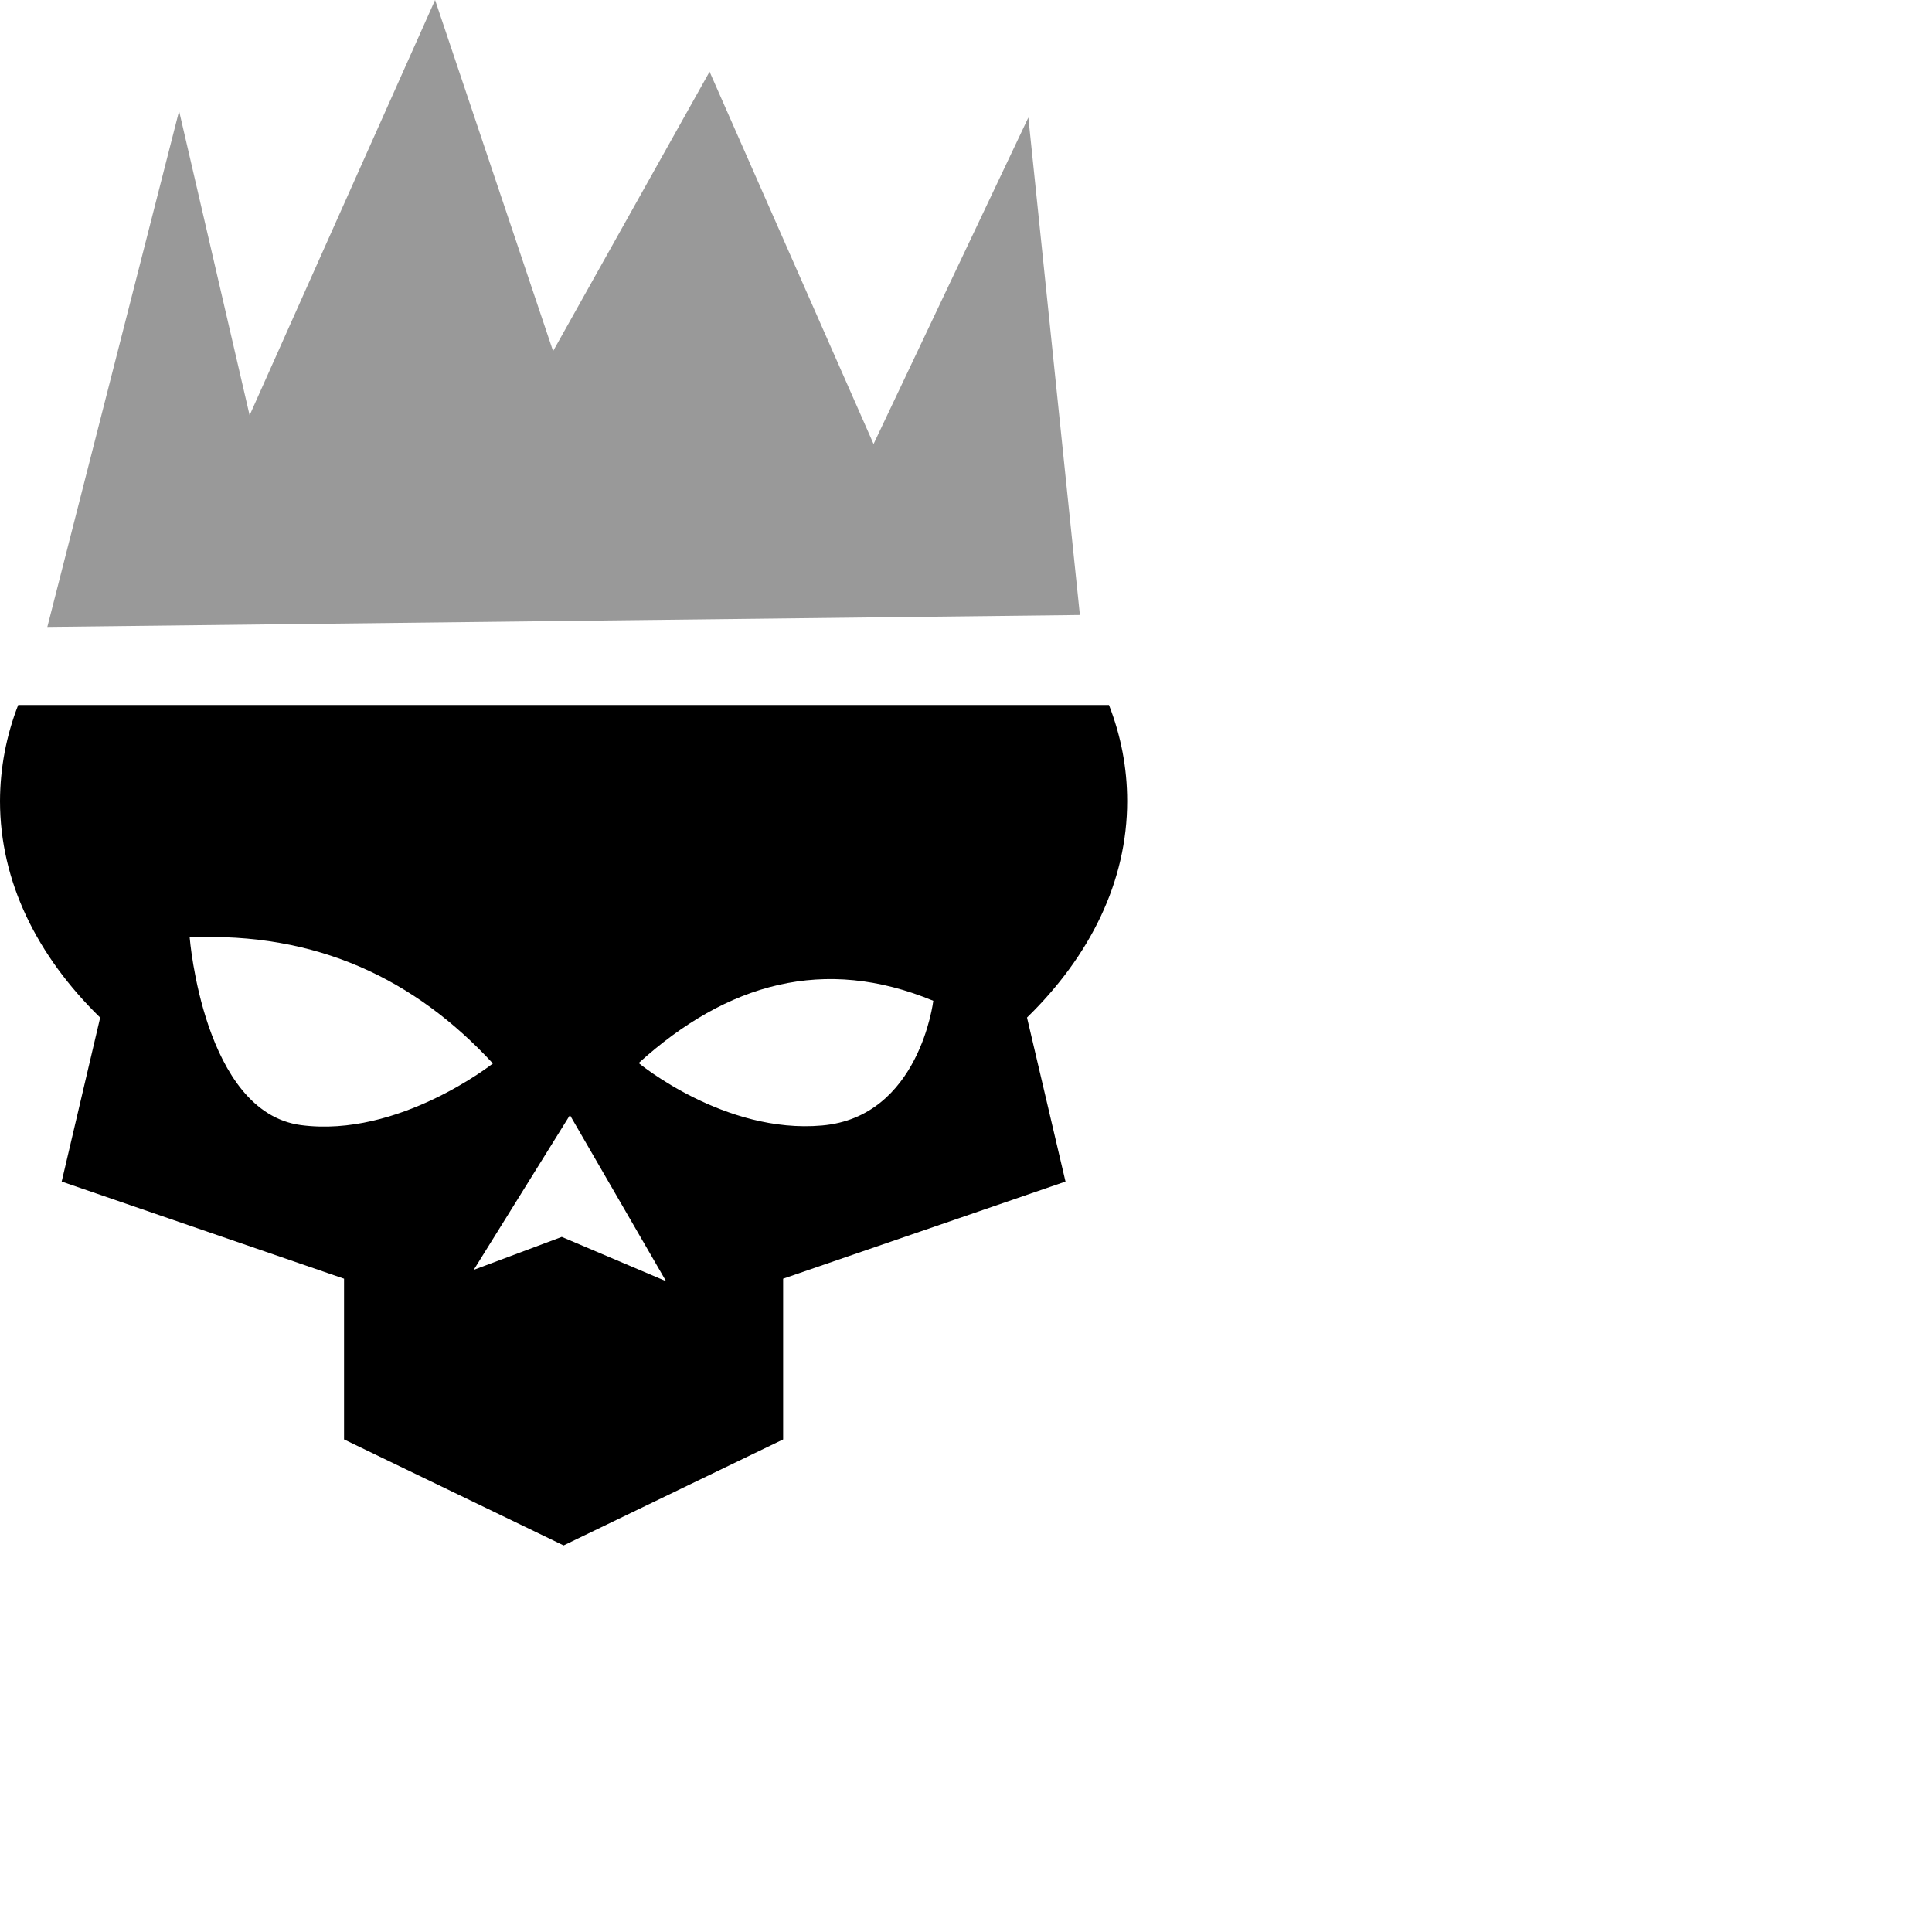
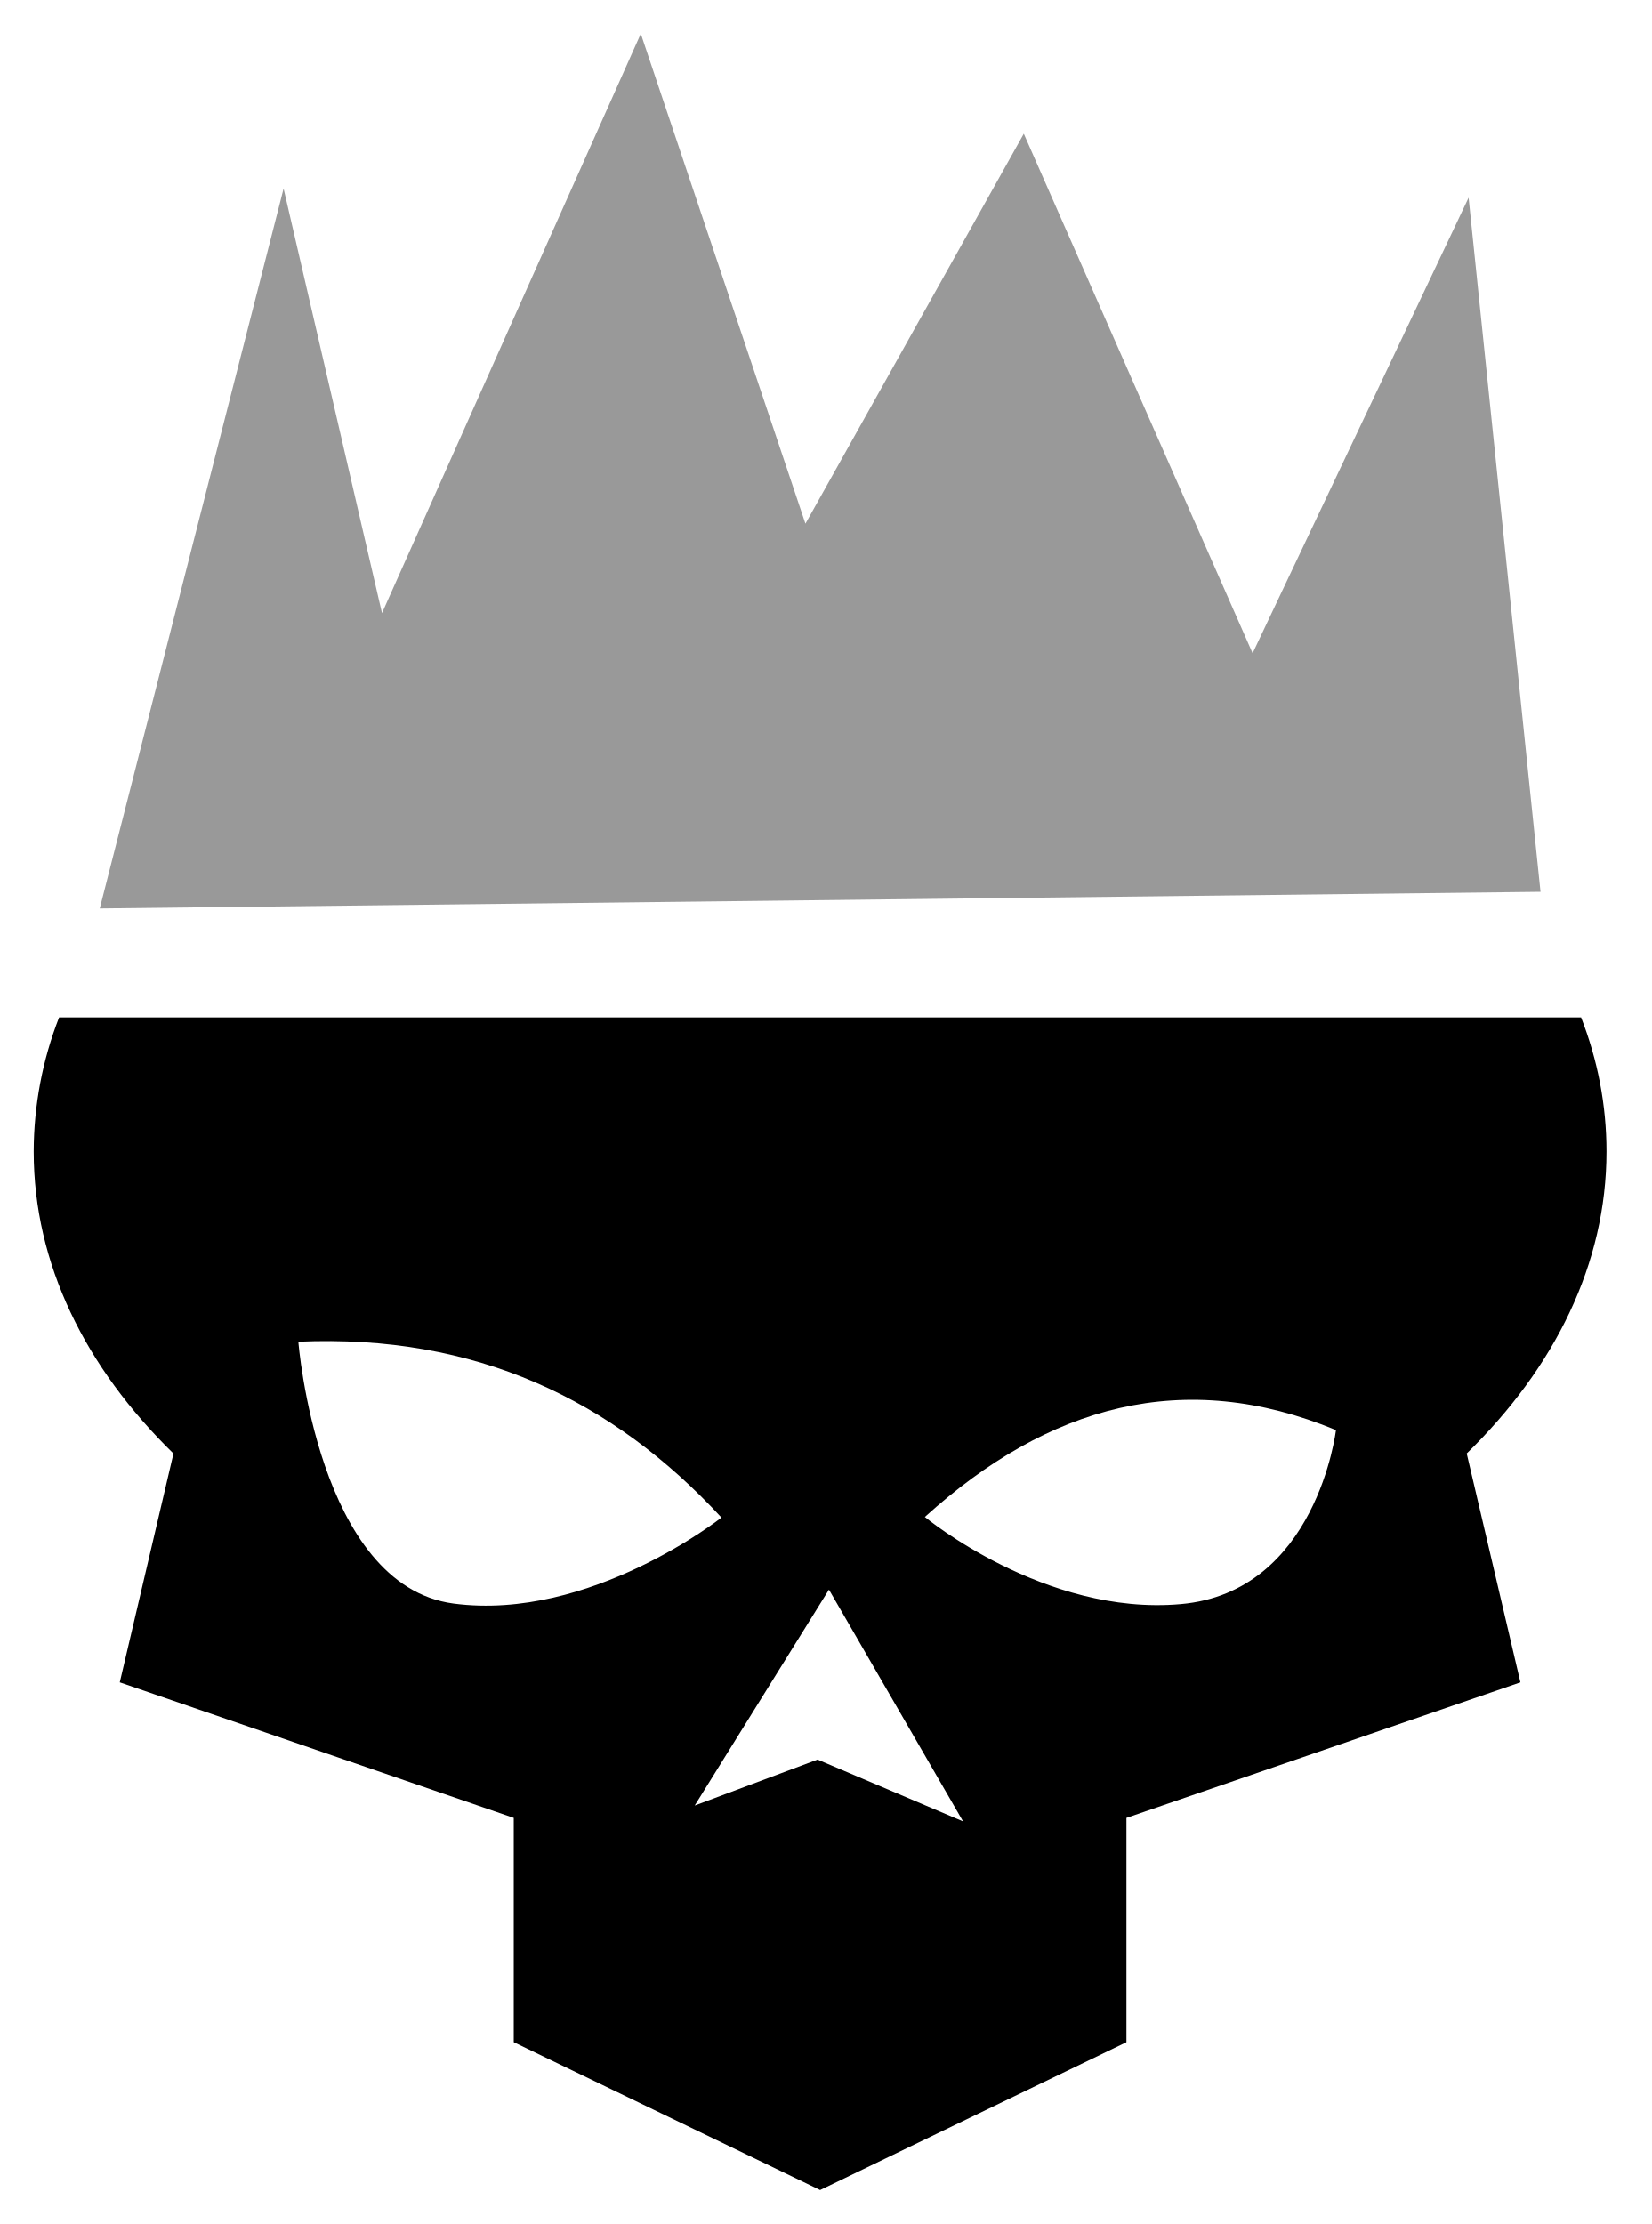
- <svg xmlns="http://www.w3.org/2000/svg" viewBox="0 0 40 40" fill="none">
+ <svg xmlns="http://www.w3.org/2000/svg" viewBox="-0.5 -0.5 24.5 33" fill="none">
  <path d="M 0.98 12.98 L 3.708 2.298 L 5.168 8.598 L 9.008 0 L 11.451 7.27 L 14.691 1.484 L 18.086 9.193 L 21.291 2.433 L 22.358 12.733 Z" fill="currentColor" opacity="0.4" />
  <path d="M 22.956 14.596 L 0.377 14.596 C 0.129 15.23 0.002 15.905 0 16.586 C 0 18.255 0.77 19.795 2.074 21.068 L 1.277 24.463 L 7.123 26.474 L 7.123 29.802 L 11.669 31.996 L 16.214 29.802 L 16.214 26.474 L 22.06 24.463 L 21.263 21.067 C 22.568 19.795 23.337 18.251 23.337 16.587 C 23.337 15.897 23.207 15.23 22.96 14.596 Z M 6.231 23.294 C 4.212 23.027 3.927 19.408 3.927 19.408 C 6.56 19.292 8.595 20.273 10.205 22.018 C 10.205 22.018 8.254 23.561 6.231 23.294 Z M 11.633 25.608 L 9.808 26.291 L 11.8 23.087 L 13.79 26.526 L 11.629 25.608 Z M 17.019 23.302 C 15 23.482 13.223 22.009 13.223 22.009 C 15.056 20.349 17.071 19.787 19.323 20.72 C 19.323 20.72 19.038 23.126 17.019 23.302 Z" fill="currentColor" />
</svg>
